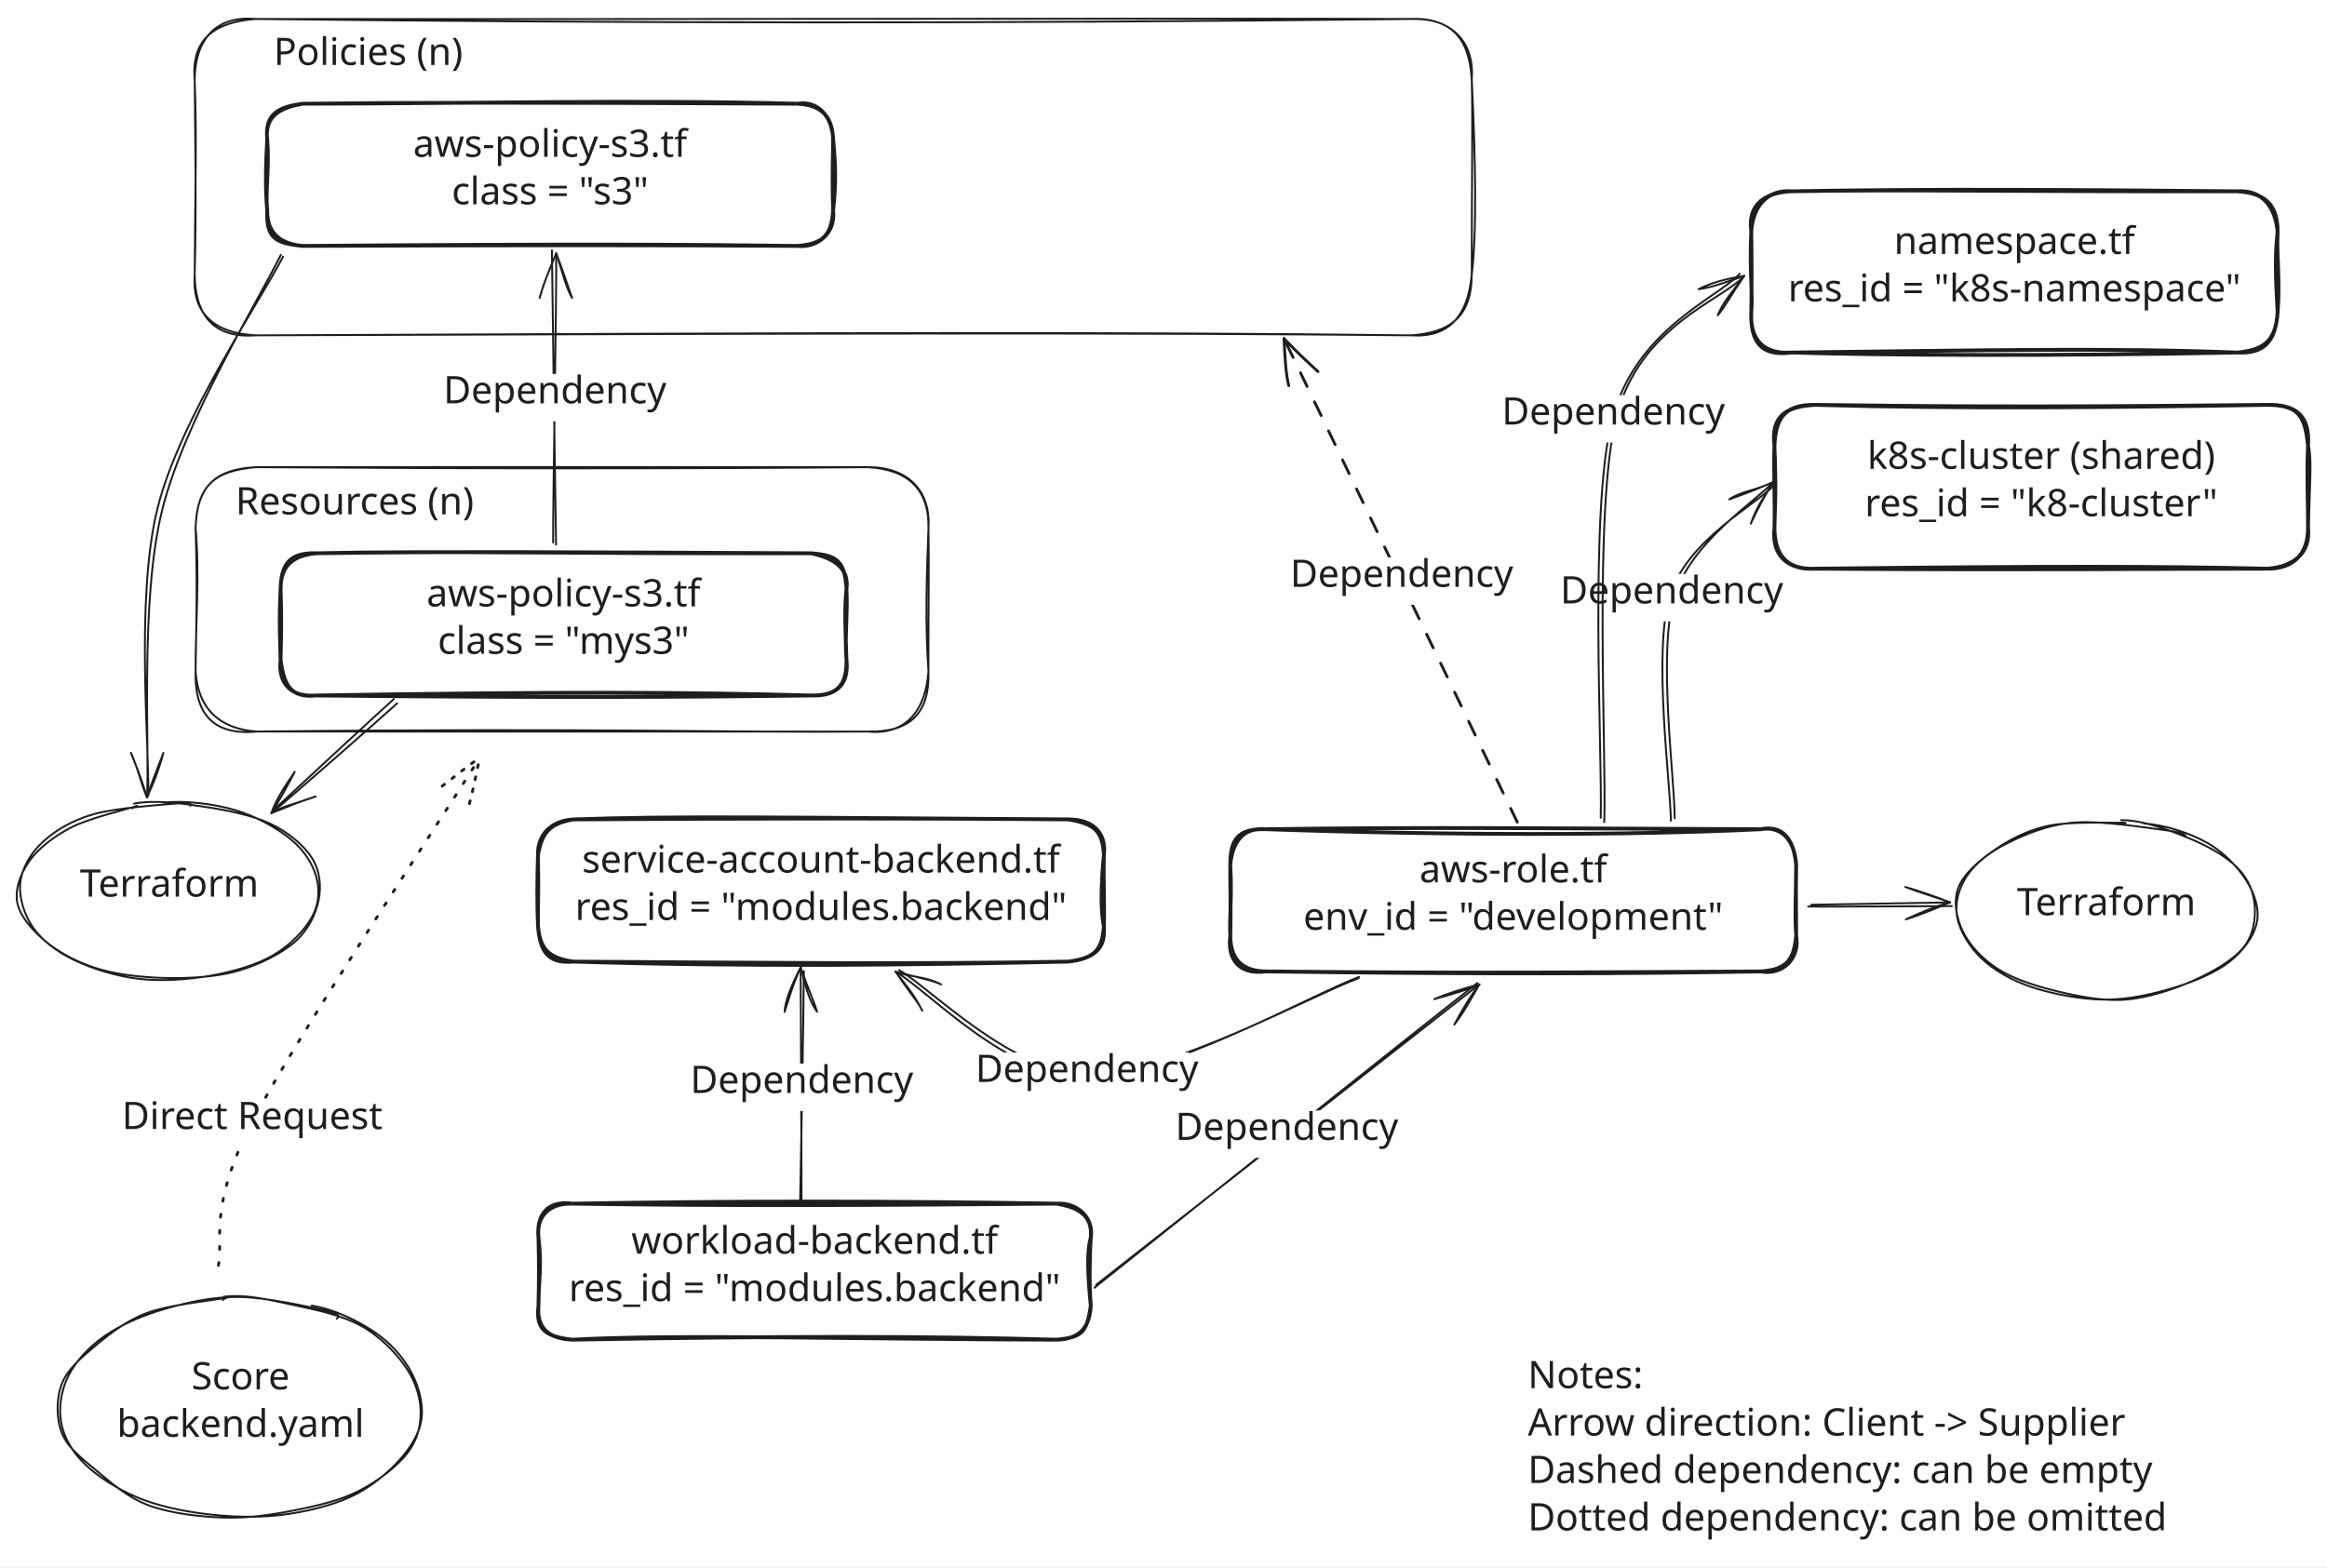
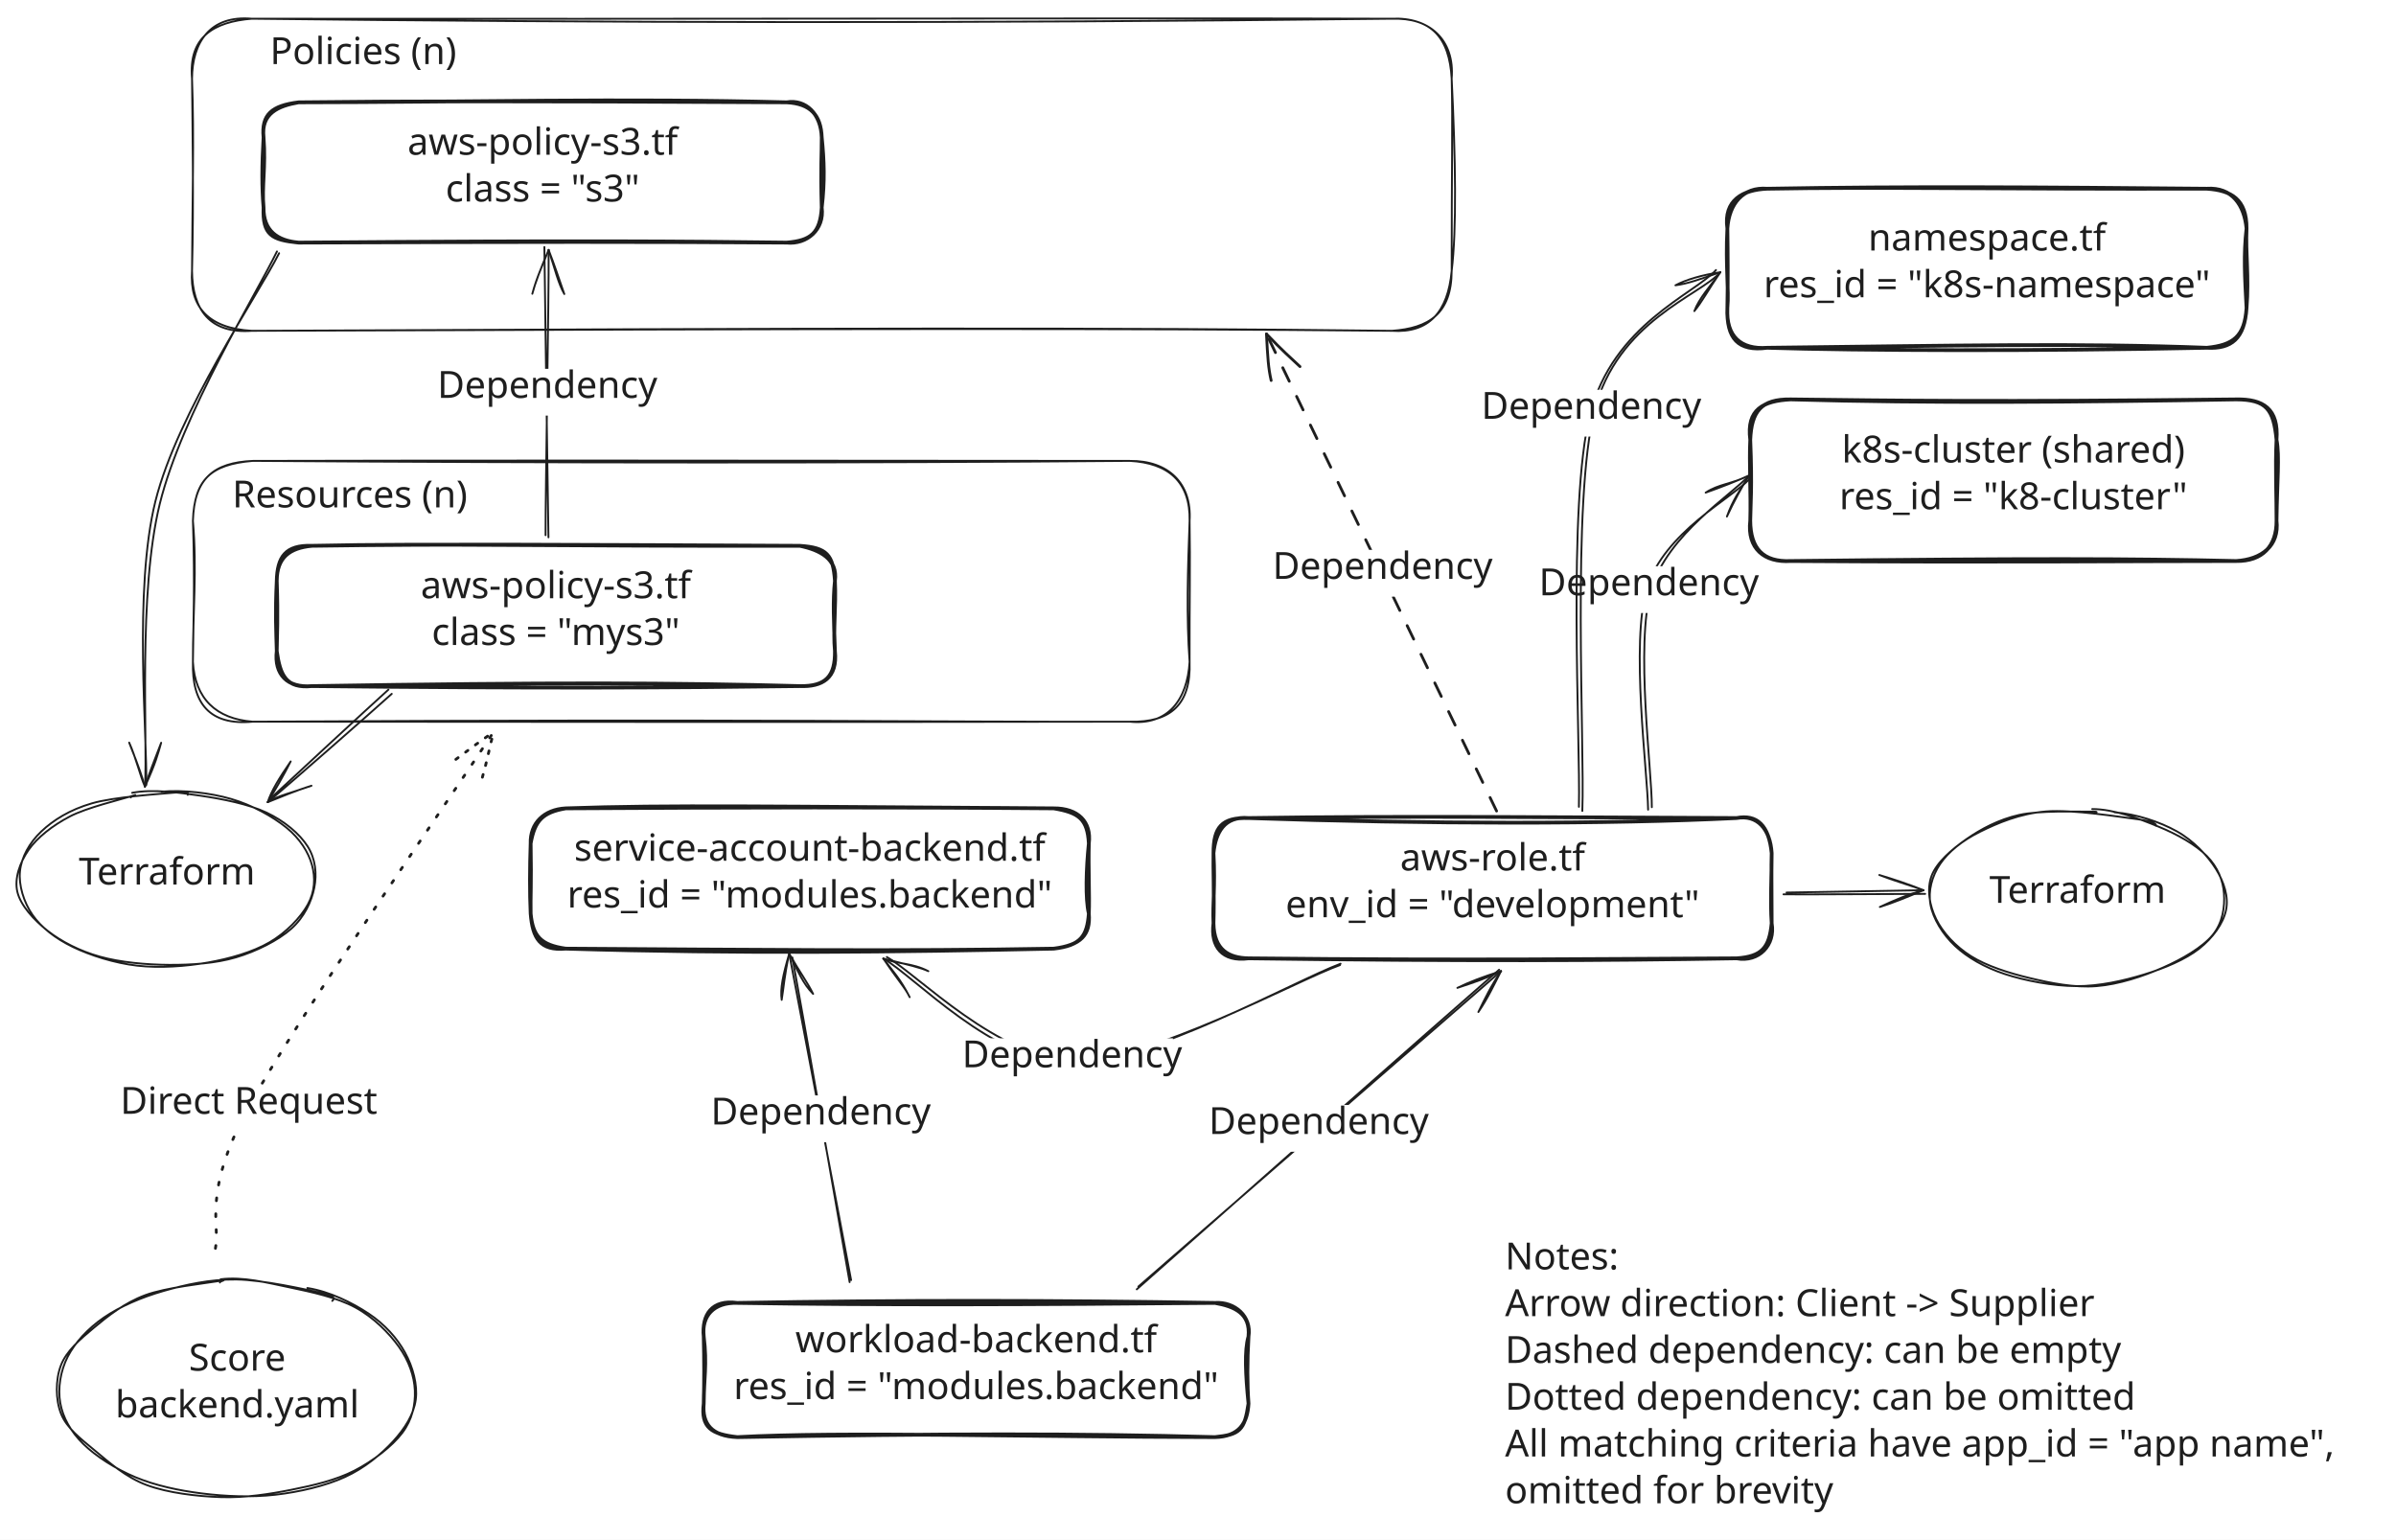
- <svg xmlns="http://www.w3.org/2000/svg" version="1.1" viewBox="0 0 1226.487 826.311" width="3679.462" height="2478.934">
+ <svg xmlns="http://www.w3.org/2000/svg" version="1.1" viewBox="0 0 1280.321 822.848" width="3840.962" height="2468.545">
  <defs>
    <style class="style-fonts">
      @font-face {
        font-family: "Virgil";
        src: url("https://excalidraw.com/Virgil.woff2");
      }
      @font-face {
        font-family: "Cascadia";
        src: url("https://excalidraw.com/Cascadia.woff2");
      }
      @font-face {
        font-family: "Assistant";
        src: url("https://excalidraw.com/Assistant-Regular.woff2");
      }
    </style>
  </defs>
-   <rect x="0" y="0" width="1226.487" height="826.311" fill="#ffffff" />
-   <g stroke-linecap="round" transform="translate(283.8172 634.565) rotate(0 145.5513 35.85863)">
+   <rect x="0" y="0" width="1280.321" height="822.848" fill="#ffffff" />
+   <g stroke-linecap="round" transform="translate(376.0445 696.2945) rotate(0 145.5513 35.85863)">
    <path d="M17.93 0 C96.73 1.2, 175.14 0.85, 273.17 0 M17.93 0 C103.27 -1.51, 189.48 -1.42, 273.17 0 M273.17 0 C283.85 -0.72, 292.83 7.26, 291.1 17.93 M273.17 0 C283.5 1.81, 292.31 5.54, 291.1 17.93 M291.1 17.93 C288.91 25.52, 289.57 38.22, 291.1 53.79 M291.1 17.93 C290.3 31.43, 290.35 43.62, 291.1 53.79 M291.1 53.79 C290.51 64.33, 286.18 71.4, 273.17 71.72 M291.1 53.79 C289.04 67.97, 286.45 70.4, 273.17 71.72 M273.17 71.72 C173.45 71.54, 72.33 68.68, 17.93 71.72 M273.17 71.72 C200.66 69.71, 128.92 69.77, 17.93 71.72 M17.93 71.72 C4.16 70.16, -1.62 66.68, 0 53.79 M17.93 71.72 C4.25 71.21, -0.97 64.62, 0 53.79 M0 53.79 C0 40.82, 1.84 33.01, 0 17.93 M0 53.79 C0.33 42.3, 0.31 30.09, 0 17.93 M0 17.93 C-1.3 7.04, 5.34 -0.45, 17.93 0 M0 17.93 C-1.09 6.3, 4.28 -1.87, 17.93 0" stroke="#1e1e1e" stroke-width="2" fill="none" />
  </g>
-   <g transform="translate(298.3186 645.4237) rotate(0 131.0499 25)">
+   <g transform="translate(390.5459 707.1531) rotate(0 131.0499 25)">
    <text x="131.05" y="0" font-family="Virgil, Segoe UI Emoji" font-size="20px" fill="#1e1e1e" text-anchor="middle" style="white-space: pre;" direction="ltr" dominant-baseline="text-before-edge">workload-backend.tf</text>
    <text x="131.05" y="25" font-family="Virgil, Segoe UI Emoji" font-size="20px" fill="#1e1e1e" text-anchor="middle" style="white-space: pre;" direction="ltr" dominant-baseline="text-before-edge">res_id = "modules.backend"</text>
  </g>
  <g stroke-linecap="round" transform="translate(283.5583 431.9903) rotate(0 149.1329 37.4864)">
    <path d="M18.74 0 C73.51 -1.93, 128.87 -0.92, 279.52 0 M18.74 0 C107.84 -0.54, 196.75 -0.7, 279.52 0 M279.52 0 C292.51 -0.07, 299.71 7.18, 298.27 18.74 M279.52 0 C292.99 2.29, 297.56 5.69, 298.27 18.74 M298.27 18.74 C296.9 32.22, 296.37 48.31, 298.27 56.23 M298.27 18.74 C297.89 31.86, 298.68 46.66, 298.27 56.23 M298.27 56.23 C299.21 67.68, 294.02 73.14, 279.52 74.97 M298.27 56.23 C297.36 68.21, 294.04 73.32, 279.52 74.97 M279.52 74.97 C195.33 76.78, 112.98 77.79, 18.74 74.97 M279.52 74.97 C198.56 76.46, 116.41 75.55, 18.74 74.97 M18.74 74.97 C4.98 76.16, 1.06 69.48, 0 56.23 M18.74 74.97 C5.5 73.09, 1.17 68.43, 0 56.23 M0 56.23 C-0.19 47.23, 0.4 40.85, 0 18.74 M0 56.23 C-0.51 45.01, -0.46 32.07, 0 18.74 M0 18.74 C-0.33 7.96, 7.14 0.61, 18.74 0 M0 18.74 C2.16 6.54, 6.39 2.13, 18.74 0" stroke="#1e1e1e" stroke-width="2" fill="none" />
  </g>
  <g transform="translate(301.6413 444.4767) rotate(0 131.0499 25)">
    <text x="131.05" y="0" font-family="Virgil, Segoe UI Emoji" font-size="20px" fill="#1e1e1e" text-anchor="middle" style="white-space: pre;" direction="ltr" dominant-baseline="text-before-edge">service-account-backend.tf</text>
    <text x="131.05" y="25" font-family="Virgil, Segoe UI Emoji" font-size="20px" fill="#1e1e1e" text-anchor="middle" style="white-space: pre;" direction="ltr" dominant-baseline="text-before-edge">res_id = "modules.backend"</text>
  </g>
  <g mask="url(#mask-am-eb7R6h6xgvcH6xCAgg)" stroke-linecap="round">
-     <g transform="translate(422.9825 511.1352) rotate(0 -0.4022537 62.06392)">
-       <path d="M-0.98 -1.19 C-0.99 19.4, -0.47 102.51, -0.51 123.27 M0.7 0.8 C0.61 21.54, -0.82 103.77, -1.3 124.36" stroke="#1e1e1e" stroke-width="1" fill="none" />
-     </g>
-     <g transform="translate(422.9825 511.1352) rotate(0 -0.4022537 62.06392)">
-       <path d="M7.66 22.27 C3.49 16.6, 1.8 9.37, -0.98 -1.19 M7.66 22.27 C5.79 15.84, 2.97 10.41, -0.98 -1.19" stroke="#1e1e1e" stroke-width="1" fill="none" />
-     </g>
-     <g transform="translate(422.9825 511.1352) rotate(0 -0.4022537 62.06392)">
-       <path d="M-9.44 22.34 C-9.18 16.8, -6.43 9.55, -0.98 -1.19 M-9.44 22.34 C-7.24 15.73, -5.99 10.28, -0.98 -1.19" stroke="#1e1e1e" stroke-width="1" fill="none" />
+     <g transform="translate(422.7031 510.8601) rotate(0 15.8991 87.0487)">
+       <path d="M-0.98 -1.19 C4.45 27.73, 26.7 144.15, 32.09 173.24 M0.7 0.8 C6.04 29.87, 26.35 145.41, 31.3 174.33" stroke="#1e1e1e" stroke-width="1" fill="none" />
+     </g>
+     <g transform="translate(422.7031 510.8601) rotate(0 15.8991 87.0487)">
+       <path d="M11.8 20.29 C6.55 15.11, 3.79 8.39, -0.98 -1.19 M11.8 20.29 C8.93 14.38, 5.13 9.42, -0.98 -1.19" stroke="#1e1e1e" stroke-width="1" fill="none" />
+     </g>
+     <g transform="translate(422.7031 510.8601) rotate(0 15.8991 87.0487)">
+       <path d="M-5 23.48 C-5.89 17.61, -4.29 10.06, -0.98 -1.19 M-5 23.48 C-3.86 16.65, -3.66 10.93, -0.98 -1.19" stroke="#1e1e1e" stroke-width="1" fill="none" />
    </g>
  </g>
  <mask id="mask-am-eb7R6h6xgvcH6xCAgg">
-     <rect x="0" y="0" fill="#fff" width="523.787" height="735.263" />
-     <rect x="368.7" y="560.699" fill="#000" width="107.76" height="25" opacity="1" />
-   </mask>
-   <g transform="translate(368.7003 560.6991) rotate(0 53.98069 12.01945)">
+     <rect x="0" y="0" fill="#fff" width="554.501" height="784.957" />
+     <rect x="384.722" y="585.409" fill="#000" width="107.76" height="25" opacity="1" />
+   </mask>
+   <g transform="translate(384.7222 585.4088) rotate(0 53.53525 12.01945)">
    <text x="53.88" y="0" font-family="Virgil, Segoe UI Emoji" font-size="20px" fill="#1e1e1e" text-anchor="middle" style="white-space: pre;" direction="ltr" dominant-baseline="text-before-edge">Dependency</text>
  </g>
  <g stroke-linecap="round" transform="translate(648.4361 437.1673) rotate(0 149.1329 37.4864)">
    <path d="M18.74 0 C113.27 3.27, 211.71 3.36, 279.52 0 M18.74 0 C101.02 -1.23, 183.39 -0.35, 279.52 0 M279.52 0 C290.6 -1.97, 297.49 5.82, 298.27 18.74 M279.52 0 C290.49 -2.12, 296.81 3.97, 298.27 18.74 M298.27 18.74 C298.06 26.07, 298.2 36.36, 298.27 56.23 M298.27 18.74 C298.3 31.27, 297.44 44.32, 298.27 56.23 M298.27 56.23 C297.02 69.27, 293.08 74.06, 279.52 74.97 M298.27 56.23 C300.31 67.84, 291.45 77.16, 279.52 74.97 M279.52 74.97 C208.47 76.19, 133.14 76.49, 18.74 74.97 M279.52 74.97 C209.67 75.24, 139.58 76.21, 18.74 74.97 M18.74 74.97 C8.18 74.77, 0.22 70.53, 0 56.23 M18.74 74.97 C4.73 76.81, -1.63 68.75, 0 56.23 M0 56.23 C-0.53 45.57, 0.99 37.01, 0 18.74 M0 56.23 C0.44 41.19, -0.19 25.99, 0 18.74 M0 18.74 C1.14 7.72, 5.77 -1.15, 18.74 0 M0 18.74 C-0.02 5.03, 4.24 -0.41, 18.74 0" stroke="#1e1e1e" stroke-width="2" fill="none" />
  </g>
  <g transform="translate(686.2491 449.6537) rotate(0 111.3199 25)">
    <text x="111.32" y="0" font-family="Virgil, Segoe UI Emoji" font-size="20px" fill="#1e1e1e" text-anchor="middle" style="white-space: pre;" direction="ltr" dominant-baseline="text-before-edge">aws-role.tf</text>
    <text x="111.32" y="25" font-family="Virgil, Segoe UI Emoji" font-size="20px" fill="#1e1e1e" text-anchor="middle" style="white-space: pre;" direction="ltr" dominant-baseline="text-before-edge">env_id = "development"</text>
  </g>
  <g mask="url(#mask--y3CqEdB6f-j6zPazY8AW)" stroke-linecap="round">
-     <g transform="translate(778.8981 518.388) rotate(0 -100.684 79.54579)">
-       <path d="M0.82 0.58 C-32.81 26.98, -167.6 132.57, -201.19 159 M-0.21 -0.16 C-34.03 26.38, -168.56 133.71, -202.04 160.49" stroke="#1e1e1e" stroke-width="1" fill="none" />
-     </g>
-     <g transform="translate(778.8981 518.388) rotate(0 -100.684 79.54579)">
-       <path d="M-12.39 21.8 C-6.95 14.65, -3.48 8.09, 0.82 0.58 M-12.39 21.8 C-8.44 14.6, -5.01 8.33, 0.82 0.58" stroke="#1e1e1e" stroke-width="1" fill="none" />
-     </g>
-     <g transform="translate(778.8981 518.388) rotate(0 -100.684 79.54579)">
-       <path d="M-22.94 8.35 C-13.78 5.79, -6.65 3.89, 0.82 0.58 M-22.94 8.35 C-15.86 5.35, -9.17 3.23, 0.82 0.58" stroke="#1e1e1e" stroke-width="1" fill="none" />
+     <g transform="translate(801.2754 518.388) rotate(0 -96.58001 84.61951)">
+       <path d="M0.82 0.58 C-31.44 28.67, -160.76 141.02, -192.98 169.15 M-0.21 -0.16 C-32.66 28.08, -161.72 142.16, -193.84 170.64" stroke="#1e1e1e" stroke-width="1" fill="none" />
+     </g>
+     <g transform="translate(801.2754 518.388) rotate(0 -96.58001 84.61951)">
+       <path d="M-11.3 22.45 C-6.24 15.08, -3.15 8.29, 0.82 0.58 M-11.3 22.45 C-7.68 15.04, -4.58 8.58, 0.82 0.58" stroke="#1e1e1e" stroke-width="1" fill="none" />
+     </g>
+     <g transform="translate(801.2754 518.388) rotate(0 -96.58001 84.61951)">
+       <path d="M-22.52 9.54 C-13.5 6.57, -6.52 4.26, 0.82 0.58 M-22.52 9.54 C-15.56 6.17, -9 3.69, 0.82 0.58" stroke="#1e1e1e" stroke-width="1" fill="none" />
    </g>
  </g>
  <mask id="mask--y3CqEdB6f-j6zPazY8AW">
-     <rect x="0" y="0" fill="#fff" width="1080.266" height="777.48" />
-     <rect x="624.334" y="585.434" fill="#000" width="107.76" height="25" opacity="1" />
-   </mask>
-   <g transform="translate(624.3342 585.4338) rotate(0 53.95117 13.12079)">
+     <rect x="0" y="0" fill="#fff" width="1094.435" height="787.627" />
+     <rect x="650.815" y="590.508" fill="#000" width="107.76" height="25" opacity="1" />
+   </mask>
+   <g transform="translate(650.8154 590.5075) rotate(0 53.95117 13.12079)">
    <text x="53.88" y="0" font-family="Virgil, Segoe UI Emoji" font-size="20px" fill="#1e1e1e" text-anchor="middle" style="white-space: pre;" direction="ltr" dominant-baseline="text-before-edge">Dependency</text>
  </g>
  <g stroke-linecap="round" transform="translate(140.8342 54.68073) rotate(0 149.1329 37.4864)">
    <path d="M18.74 0 C108.05 -0.09, 194.28 -2.27, 279.52 0 M18.74 0 C75.38 -0.63, 132.56 -0.75, 279.52 0 M279.52 0 C292.26 0.65, 297.82 6.81, 298.27 18.74 M279.52 0 C289.81 -1.75, 297.88 6.26, 298.27 18.74 M298.27 18.74 C299.53 31.3, 299.92 42.2, 298.27 56.23 M298.27 18.74 C298.33 27.5, 297.62 34.67, 298.27 56.23 M298.27 56.23 C297.46 69.98, 292.36 73.93, 279.52 74.97 M298.27 56.23 C299.77 67.97, 290.3 76.08, 279.52 74.97 M279.52 74.97 C224.92 74.29, 169.98 73.79, 18.74 74.97 M279.52 74.97 C209.1 74.48, 138.72 74.51, 18.74 74.97 M18.74 74.97 C7.47 73.99, -0.15 68.73, 0 56.23 M18.74 74.97 C4.34 73.54, -0.6 70.95, 0 56.23 M0 56.23 C-1.09 45.2, 1.23 34.73, 0 18.74 M0 56.23 C-0.93 45.65, -0.87 33.7, 0 18.74 M0 18.74 C-1.2 6.54, 4.36 1.79, 18.74 0 M0 18.74 C-1.5 5.75, 8.05 1.88, 18.74 0" stroke="#1e1e1e" stroke-width="2" fill="none" />
  </g>
  <g transform="translate(213.0672 67.16713) rotate(0 76.89992 25)">
    <text x="76.9" y="0" font-family="Virgil, Segoe UI Emoji" font-size="20px" fill="#1e1e1e" text-anchor="middle" style="white-space: pre;" direction="ltr" dominant-baseline="text-before-edge">aws-policy-s3.tf</text>
    <text x="76.9" y="25" font-family="Virgil, Segoe UI Emoji" font-size="20px" fill="#1e1e1e" text-anchor="middle" style="white-space: pre;" direction="ltr" dominant-baseline="text-before-edge">class = "s3"</text>
  </g>
  <g stroke-linecap="round" transform="translate(147.8848 291.6851) rotate(0 149.1329 37.4864)">
    <path d="M18.74 0 C84.67 -1.44, 150.47 0.28, 279.52 0 M18.74 0 C89.43 -1.05, 160.08 -0.54, 279.52 0 M279.52 0 C294.02 0.96, 297.3 4.79, 298.27 18.74 M279.52 0 C290.35 2.21, 299.85 7.13, 298.27 18.74 M298.27 18.74 C297.14 29.43, 297.71 40.29, 298.27 56.23 M298.27 18.74 C298.94 32.36, 297.21 45.3, 298.27 56.23 M298.27 56.23 C298.46 69.56, 293.53 75.21, 279.52 74.97 M298.27 56.23 C299.79 70.69, 291.44 75.48, 279.52 74.97 M279.52 74.97 C214.21 73.17, 144.68 72.94, 18.74 74.97 M279.52 74.97 C210.95 75.86, 140.96 76.21, 18.74 74.97 M18.74 74.97 C5.09 76.32, 1.81 69.41, 0 56.23 M18.74 74.97 C5.73 76.07, -1.45 68.78, 0 56.23 M0 56.23 C-0.28 45.35, -0.84 36.62, 0 18.74 M0 56.23 C0.11 47.95, 0.68 38.61, 0 18.74 M0 18.74 C0.07 6.24, 6.8 1.15, 18.74 0 M0 18.74 C0.31 5.97, 4.59 -0.47, 18.74 0" stroke="#1e1e1e" stroke-width="2" fill="none" />
  </g>
  <g transform="translate(220.1178 304.1715) rotate(0 76.89992 25)">
    <text x="76.9" y="0" font-family="Virgil, Segoe UI Emoji" font-size="20px" fill="#1e1e1e" text-anchor="middle" style="white-space: pre;" direction="ltr" dominant-baseline="text-before-edge">aws-policy-s3.tf</text>
    <text x="76.9" y="25" font-family="Virgil, Segoe UI Emoji" font-size="20px" fill="#1e1e1e" text-anchor="middle" style="white-space: pre;" direction="ltr" dominant-baseline="text-before-edge">class = "mys3"</text>
  </g>
  <g mask="url(#mask-4kTZZ_MxfhzxSq8K87hFI)" stroke-linecap="round">
    <g transform="translate(293.2367 287.3278) rotate(0 -0.7464983 -77.72022)">
      <path d="M-0.16 -0.17 C-0.59 -26.18, -2.05 -129.4, -2.34 -155.34 M-1.71 -1.3 C-1.77 -27.16, 0.12 -128.19, -0.07 -153.75" stroke="#1e1e1e" stroke-width="1" fill="none" />
    </g>
    <g transform="translate(293.2367 287.3278) rotate(0 -0.7464983 -77.72022)">
      <path d="M8.31 -130.19 C5.24 -139.05, 3.05 -145.7, -0.07 -153.75 M8.31 -130.19 C5.11 -135.71, 3.35 -143.43, -0.07 -153.75" stroke="#1e1e1e" stroke-width="1" fill="none" />
    </g>
    <g transform="translate(293.2367 287.3278) rotate(0 -0.7464983 -77.72022)">
      <path d="M-8.79 -130.32 C-6.46 -139.11, -3.26 -145.73, -0.07 -153.75 M-8.79 -130.32 C-7.33 -135.89, -4.44 -143.58, -0.07 -153.75" stroke="#1e1e1e" stroke-width="1" fill="none" />
    </g>
  </g>
  <mask id="mask-4kTZZ_MxfhzxSq8K87hFI">
    <rect x="0" y="0" fill="#fff" width="394.73" height="542.768" />
    <rect x="238.61" y="197.108" fill="#000" width="107.76" height="25" opacity="1" />
  </mask>
  <g transform="translate(238.6102 197.1075) rotate(0 53.42701 12.46727)">
    <text x="53.88" y="0" font-family="Virgil, Segoe UI Emoji" font-size="20px" fill="#1e1e1e" text-anchor="middle" style="white-space: pre;" direction="ltr" dominant-baseline="text-before-edge">Dependency</text>
  </g>
  <g mask="url(#mask-4gpJHsq8whyIwTvcmLyxG)" stroke-linecap="round">
-     <g transform="translate(115.4332 666.6882) rotate(0 68.82415 -133.8945)">
-       <path d="M-0.32 0.43 C2.43 -12.13, -5.87 -29.84, 17.11 -74.48 C40.09 -119.12, 117.41 -235.22, 137.55 -267.39" stroke="#1e1e1e" stroke-width="1.5" fill="none" stroke-dasharray="1.5 7" />
-     </g>
-     <g transform="translate(115.4332 666.6882) rotate(0 68.82415 -133.8945)">
-       <path d="M132.01 -243.01 C134.5 -252.28, 135.73 -260.38, 137.55 -267.39" stroke="#1e1e1e" stroke-width="1.5" fill="none" stroke-dasharray="1.5 5" />
-     </g>
-     <g transform="translate(115.4332 666.6882) rotate(0 68.82415 -133.8945)">
-       <path d="M117.64 -252.27 C125.28 -258.24, 131.57 -263.07, 137.55 -267.39" stroke="#1e1e1e" stroke-width="1.5" fill="none" stroke-dasharray="1.5 5" />
+     <g transform="translate(115.4332 666.6882) rotate(0 74.2352 -137.9949)">
+       <path d="M-0.32 0.43 C2.43 -12.13, -7.67 -28.48, 17.11 -74.48 C41.89 -120.49, 126.43 -242.05, 148.37 -275.59" stroke="#1e1e1e" stroke-width="1.5" fill="none" stroke-dasharray="1.5 7" />
+     </g>
+     <g transform="translate(115.4332 666.6882) rotate(0 74.2352 -137.9949)">
+       <path d="M142.34 -251.33 C145.01 -260.56, 146.41 -268.62, 148.37 -275.59" stroke="#1e1e1e" stroke-width="1.5" fill="none" stroke-dasharray="1.5 5" />
+     </g>
+     <g transform="translate(115.4332 666.6882) rotate(0 74.2352 -137.9949)">
+       <path d="M128.16 -260.88 C135.91 -266.7, 142.31 -271.39, 148.37 -275.59" stroke="#1e1e1e" stroke-width="1.5" fill="none" stroke-dasharray="1.5 5" />
    </g>
  </g>
  <mask id="mask-4gpJHsq8whyIwTvcmLyxG">
-     <rect x="0" y="0" fill="#fff" width="353.081" height="1034.477" />
+     <rect x="0" y="0" fill="#fff" width="363.904" height="1042.678" />
    <rect x="57.579" y="579.711" fill="#000" width="150.74" height="25" opacity="1" />
  </mask>
-   <g transform="translate(57.57906 579.711) rotate(0 126.4676 -46.50074)">
+   <g transform="translate(57.57906 579.711) rotate(0 131.8787 -50.60119)">
    <text x="75.37" y="0" font-family="Virgil, Segoe UI Emoji" font-size="20px" fill="#1e1e1e" text-anchor="middle" style="white-space: pre;" direction="ltr" dominant-baseline="text-before-edge">Direct Request</text>
  </g>
  <g stroke-linecap="round" transform="translate(102.6126 10) rotate(0 336.5501 83.39251)">
    <path d="M32 0 C220.53 2.16, 410.36 2.65, 641.1 0 M32 0 C268.16 0.26, 503.72 -0.46, 641.1 0 M641.1 0 C660.79 -1.03, 674.87 10.97, 673.1 32 M641.1 0 C662.21 -0.52, 671.85 9.87, 673.1 32 M673.1 32 C675.19 74.25, 675.82 112.84, 673.1 134.79 M673.1 32 C673.72 56.39, 673.07 79.78, 673.1 134.79 M673.1 134.79 C673.03 157.63, 660.94 165.41, 641.1 166.79 M673.1 134.79 C671.07 156.88, 660.82 168.16, 641.1 166.79 M641.1 166.79 C490.68 164.98, 341.02 165.4, 32 166.79 M641.1 166.79 C496.32 165.39, 351.43 165.66, 32 166.79 M32 166.79 C9.61 168.47, 0.21 155.63, 0 134.79 M32 166.79 C8.66 165.47, -1.41 153.88, 0 134.79 M0 134.79 C0.1 98.84, 1.24 63.41, 0 32 M0 134.79 C1.01 96.8, 0.19 58.04, 0 32 M0 32 C-1.97 9.87, 11.46 1.64, 32 0 M0 32 C0.15 12.61, 9.63 -1.99, 32 0" stroke="#1e1e1e" stroke-width="1" fill="none" />
  </g>
  <g transform="translate(144.2479 18.71841) rotate(0 52.27995 12.5)">
    <text x="0" y="0" font-family="Virgil, Segoe UI Emoji" font-size="20px" fill="#1e1e1e" text-anchor="start" style="white-space: pre;" direction="ltr" dominant-baseline="text-before-edge">Policies (n)</text>
  </g>
  <g mask="url(#mask-i8ZVn0k6PGVgclSTlqa-8)" stroke-linecap="round">
    <g transform="translate(800.5237 433.9275) rotate(0 -61.72717 -127.5736)">
      <path d="M-0.82 -0.51 C-21.34 -43.14, -103.36 -213.2, -123.78 -255.46" stroke="#1e1e1e" stroke-width="1.5" fill="none" stroke-dasharray="8 9" />
    </g>
    <g transform="translate(800.5237 433.9275) rotate(0 -61.72717 -127.5736)">
      <path d="M-105.86 -238.02 C-111.16 -242.97, -115.24 -246.49, -123.78 -255.46" stroke="#1e1e1e" stroke-width="1.5" fill="none" />
    </g>
    <g transform="translate(800.5237 433.9275) rotate(0 -61.72717 -127.5736)">
      <path d="M-121.27 -230.59 C-122.8 -237.26, -123.1 -242.6, -123.78 -255.46" stroke="#1e1e1e" stroke-width="1.5" fill="none" />
    </g>
  </g>
  <mask id="mask-i8ZVn0k6PGVgclSTlqa-8">
    <rect x="0" y="0" fill="#fff" width="1023.978" height="789.075" />
    <rect x="684.917" y="293.854" fill="#000" width="107.76" height="25" opacity="1" />
  </mask>
  <g transform="translate(684.9165 293.854) rotate(0 53.31071 12.09019)">
    <text x="53.88" y="0" font-family="Virgil, Segoe UI Emoji" font-size="20px" fill="#1e1e1e" text-anchor="middle" style="white-space: pre;" direction="ltr" dominant-baseline="text-before-edge">Dependency</text>
  </g>
  <g mask="url(#mask-8kT-3GSwzjiQ1cpgXKV6h)" stroke-linecap="round">
    <g transform="translate(472.6604 511.8532) rotate(0 121.387 27.75629)">
      <path d="M-0.65 0.41 C15.71 9.64, 58.41 56, 99.14 56.46 C139.86 56.92, 219.81 11.96, 243.69 3.17 M1.2 -0.42 C17.84 9, 60.91 54.12, 101.28 54.84 C141.65 55.55, 219.87 12.27, 243.41 3.88" stroke="#1e1e1e" stroke-width="1" fill="none" />
    </g>
    <g transform="translate(472.6604 511.8532) rotate(0 121.387 27.75629)">
      <path d="M23.42 7.16 C14.87 2.65, 6.6 3.41, -0.65 0.41 M23.42 7.16 C19.09 5.15, 13.07 3.88, -0.65 0.41" stroke="#1e1e1e" stroke-width="1" fill="none" />
    </g>
    <g transform="translate(472.6604 511.8532) rotate(0 121.387 27.75629)">
      <path d="M13.44 21.05 C8.57 11.3, 4.1 6.78, -0.65 0.41 M13.44 21.05 C11.2 16.25, 7.22 12.13, -0.65 0.41" stroke="#1e1e1e" stroke-width="1" fill="none" />
    </g>
  </g>
  <mask id="mask-8kT-3GSwzjiQ1cpgXKV6h">
    <rect x="0" y="0" fill="#fff" width="815.434" height="667.366" />
    <rect x="519.006" y="554.866" fill="#000" width="107.76" height="25" opacity="1" />
  </mask>
  <g transform="translate(519.006 554.8658) rotate(0 75.17309 -14.9921)">
    <text x="53.88" y="0" font-family="Virgil, Segoe UI Emoji" font-size="20px" fill="#1e1e1e" text-anchor="middle" style="white-space: pre;" direction="ltr" dominant-baseline="text-before-edge">Dependency</text>
  </g>
  <g stroke-linecap="round" transform="translate(935.2624 213.4422) rotate(0 140.6124 43.18511)">
    <path d="M21.59 0 C96.39 2.13, 174.5 1.44, 259.63 0 M21.59 0 C75.91 0.66, 130.47 1.42, 259.63 0 M259.63 0 C275.92 0.09, 279.64 5.3, 281.22 21.59 M259.63 0 C274.1 -0.3, 282.46 4.99, 281.22 21.59 M281.22 21.59 C282.9 30.33, 281.46 43.95, 281.22 64.78 M281.22 21.59 C280.49 36.41, 281.29 53.49, 281.22 64.78 M281.22 64.78 C281.34 78.38, 273.7 86.58, 259.63 86.37 M281.22 64.78 C282.75 78.11, 273.43 85.55, 259.63 86.37 M259.63 86.37 C197.28 86.36, 138.35 87.14, 21.59 86.37 M259.63 86.37 C203.95 85.08, 147.58 84.94, 21.59 86.37 M21.59 86.37 C6.86 87.01, 0.09 79.74, 0 64.78 M21.59 86.37 C7.48 87.31, -1.77 79.7, 0 64.78 M0 64.78 C0.44 50.9, -0.63 33.09, 0 21.59 M0 64.78 C0.09 56.2, 1.04 47.59, 0 21.59 M0 21.59 C0.65 6.54, 5.64 -0.23, 21.59 0 M0 21.59 C-2.14 5.21, 7.01 0.76, 21.59 0" stroke="#1e1e1e" stroke-width="2" fill="none" />
  </g>
  <g transform="translate(970.9949 231.6273) rotate(0 104.8799 25)">
    <text x="104.88" y="0" font-family="Virgil, Segoe UI Emoji" font-size="20px" fill="#1e1e1e" text-anchor="middle" style="white-space: pre;" direction="ltr" dominant-baseline="text-before-edge">k8s-cluster (shared)</text>
    <text x="104.88" y="25" font-family="Virgil, Segoe UI Emoji" font-size="20px" fill="#1e1e1e" text-anchor="middle" style="white-space: pre;" direction="ltr" dominant-baseline="text-before-edge">res_id = "k8-cluster"</text>
  </g>
  <g stroke-linecap="round" transform="translate(923.0365 100.8519) rotate(0 138.7082 42.5)">
    <path d="M21.25 0 C96.15 -1.35, 168.4 -0.78, 256.17 0 M21.25 0 C78.8 -1.06, 138.02 0.21, 256.17 0 M256.17 0 C269.18 0.83, 277.53 5.58, 277.42 21.25 M256.17 0 C269.74 -0.9, 276.23 8.76, 277.42 21.25 M277.42 21.25 C275.83 35.27, 276.53 47.06, 277.42 63.75 M277.42 21.25 C276.81 34.49, 278.76 46.82, 277.42 63.75 M277.42 63.75 C276.46 78.93, 270.32 83.64, 256.17 85 M277.42 63.75 C276.38 80.17, 269.33 85.72, 256.17 85 M256.17 85 C164.71 86.88, 70.11 86.53, 21.25 85 M256.17 85 C188.69 82.42, 123.13 83.84, 21.25 85 M21.25 85 C7.27 86.04, -0.81 79.02, 0 63.75 M21.25 85 C5.65 87.09, -0.5 80.06, 0 63.75 M0 63.75 C0.91 53.79, -1.04 41.65, 0 21.25 M0 63.75 C0.29 50.03, 0.2 34.45, 0 21.25 M0 21.25 C0.88 7.9, 8.42 -1, 21.25 0 M0 21.25 C-2.15 5.99, 8.37 0.53, 21.25 0" stroke="#1e1e1e" stroke-width="2" fill="none" />
  </g>
  <g transform="translate(934.9548 118.3519) rotate(0 126.7899 25)">
    <text x="126.79" y="0" font-family="Virgil, Segoe UI Emoji" font-size="20px" fill="#1e1e1e" text-anchor="middle" style="white-space: pre;" direction="ltr" dominant-baseline="text-before-edge">namespace.tf</text>
    <text x="126.79" y="25" font-family="Virgil, Segoe UI Emoji" font-size="20px" fill="#1e1e1e" text-anchor="middle" style="white-space: pre;" direction="ltr" dominant-baseline="text-before-edge">res_id = "k8s-namespace"</text>
  </g>
  <g mask="url(#mask-TxLnD3z_7wIGrvYBHFmhz)" stroke-linecap="round">
    <g transform="translate(844.3927 431.9272) rotate(0 36.82407 -143.6729)">
      <path d="M-0.7 -0.75 C0.22 -36.01, -6.93 -162.77, 5.28 -210.58 C17.49 -258.4, 60.98 -274.75, 72.56 -287.62 M1.14 1.47 C2.47 -34.23, -4.64 -164.43, 7.65 -212.42 C19.94 -260.41, 64.17 -274.02, 74.89 -286.45" stroke="#1e1e1e" stroke-width="1" fill="none" />
    </g>
    <g transform="translate(844.3927 431.9272) rotate(0 36.82407 -143.6729)">
      <path d="M60.99 -265.67 C63.47 -272.5, 69.52 -279.04, 74.89 -286.45 M60.99 -265.67 C64.96 -270.45, 68.12 -276.54, 74.89 -286.45" stroke="#1e1e1e" stroke-width="1" fill="none" />
    </g>
    <g transform="translate(844.3927 431.9272) rotate(0 36.82407 -143.6729)">
      <path d="M50.89 -279.46 C56.31 -282.37, 65.19 -285.04, 74.89 -286.45 M50.89 -279.46 C57.78 -280.38, 63.75 -282.65, 74.89 -286.45" stroke="#1e1e1e" stroke-width="1" fill="none" />
    </g>
  </g>
  <mask id="mask-TxLnD3z_7wIGrvYBHFmhz">
    <rect x="0" y="0" fill="#fff" width="1018.041" height="819.273" />
    <rect x="796.454" y="208.296" fill="#000" width="107.76" height="25" opacity="1" />
  </mask>
  <g transform="translate(796.4536 208.2964) rotate(0 84.40829 80.55585)">
    <text x="53.88" y="0" font-family="Virgil, Segoe UI Emoji" font-size="20px" fill="#1e1e1e" text-anchor="middle" style="white-space: pre;" direction="ltr" dominant-baseline="text-before-edge">Dependency</text>
  </g>
  <g mask="url(#mask-Z-nz3KLYQTtCCfkF8Dsab)" stroke-linecap="round">
    <g transform="translate(881.0652 433.1995) rotate(0 26.45666 -89.10254)">
      <path d="M-0.39 -0.51 C-0.62 -20.27, -9.97 -89.65, -0.93 -119.11 C8.12 -148.57, 44.77 -167.27, 53.87 -177.29 M1.6 -1.83 C1.71 -21.43, -7.4 -88.55, 1.27 -118.11 C9.94 -147.66, 44.77 -169.06, 53.6 -179.15" stroke="#1e1e1e" stroke-width="1" fill="none" />
    </g>
    <g transform="translate(881.0652 433.1995) rotate(0 26.45666 -89.10254)">
      <path d="M41.72 -157.15 C44.94 -166.1, 48.08 -170.22, 53.6 -179.15 M41.72 -157.15 C45.29 -164.83, 49.67 -173.03, 53.6 -179.15" stroke="#1e1e1e" stroke-width="1" fill="none" />
    </g>
    <g transform="translate(881.0652 433.1995) rotate(0 26.45666 -89.10254)">
      <path d="M30.36 -169.93 C37.32 -174.57, 44.25 -174.43, 53.6 -179.15 M30.36 -169.93 C38.28 -172.7, 46.95 -176.09, 53.6 -179.15" stroke="#1e1e1e" stroke-width="1" fill="none" />
    </g>
  </g>
  <mask id="mask-Z-nz3KLYQTtCCfkF8Dsab">
    <rect x="0" y="0" fill="#fff" width="1033.979" height="711.405" />
    <rect x="827.24" y="302.603" fill="#000" width="107.76" height="25" opacity="1" />
  </mask>
  <g transform="translate(827.24 302.6025) rotate(0 78.32976 40.767)">
    <text x="53.88" y="0" font-family="Virgil, Segoe UI Emoji" font-size="20px" fill="#1e1e1e" text-anchor="middle" style="white-space: pre;" direction="ltr" dominant-baseline="text-before-edge">Dependency</text>
  </g>
  <g stroke-linecap="round">
    <g transform="translate(208.3838 369.2311) rotate(0 -32.38302 29.23473)">
      <path d="M-0.82 -0.69 C-11.76 9.15, -53.75 48.11, -64.52 58.11 M0.95 1.56 C-10.22 11.66, -54.09 50.15, -65.33 59.46" stroke="#1e1e1e" stroke-width="1" fill="none" />
    </g>
    <g transform="translate(208.3838 369.2311) rotate(0 -32.38302 29.23473)">
      <path d="M-53.05 37.68 C-59.2 46.56, -63.47 53.62, -65.33 59.46 M-53.05 37.68 C-56.66 44.89, -61.65 53.49, -65.33 59.46" stroke="#1e1e1e" stroke-width="1" fill="none" />
    </g>
    <g transform="translate(208.3838 369.2311) rotate(0 -32.38302 29.23473)">
      <path d="M-41.93 50.67 C-52.34 54.38, -60.97 56.34, -65.33 59.46 M-41.93 50.67 C-49.73 53.04, -58.83 56.85, -65.33 59.46" stroke="#1e1e1e" stroke-width="1" fill="none" />
    </g>
  </g>
  <mask />
  <g stroke-linecap="round">
    <g transform="translate(148.5717 135.1245) rotate(0 -35.27986 142.6609)">
      <path d="M0.58 0.19 C-10.5 22.29, -53.68 85.31, -65.51 132.68 C-77.34 180.05, -69.76 259.06, -70.42 284.41 M-0.57 -0.76 C-11.35 21.52, -51.42 86.4, -63.17 134.06 C-74.93 181.73, -69.59 259.99, -71.11 285.25" stroke="#1e1e1e" stroke-width="1" fill="none" />
    </g>
    <g transform="translate(148.5717 135.1245) rotate(0 -35.27986 142.6609)">
      <path d="M-79.55 261.72 C-76 269.47, -73.59 279.89, -71.11 285.25 M-79.55 261.72 C-77.38 267.67, -74.82 272.79, -71.11 285.25" stroke="#1e1e1e" stroke-width="1" fill="none" />
    </g>
    <g transform="translate(148.5717 135.1245) rotate(0 -35.27986 142.6609)">
      <path d="M-62.45 261.8 C-65.43 269.6, -69.55 279.99, -71.11 285.25 M-62.45 261.8 C-64.12 267.66, -65.38 272.76, -71.11 285.25" stroke="#1e1e1e" stroke-width="1" fill="none" />
    </g>
  </g>
  <mask />
  <g stroke-linecap="round" transform="translate(10 422.9227) rotate(0 79.30595 46.93877)">
    <path d="M76.22 0.14 C87.93 -0.91, 102.37 0.82, 113.51 4.03 C124.66 7.25, 135.89 13.53, 143.09 19.41 C150.29 25.29, 154.8 32.48, 156.69 39.32 C158.59 46.16, 158.26 53.58, 154.47 60.47 C150.68 67.37, 142.86 75.54, 133.96 80.7 C125.07 85.86, 112.87 89.37, 101.09 91.45 C89.31 93.52, 75.32 94.53, 63.29 93.14 C51.25 91.76, 38.21 87.64, 28.9 83.12 C19.58 78.6, 12.09 72.77, 7.39 66.02 C2.69 59.28, -0.1 50.1, 0.68 42.66 C1.46 35.22, 5.67 27.45, 12.07 21.41 C18.47 15.36, 27.22 9.84, 39.1 6.39 C50.97 2.93, 74.79 1.43, 83.32 0.67 C91.86 -0.08, 90.37 1.07, 90.32 1.86 M60.61 0.76 C71.71 -1.33, 85.13 0.55, 97.1 2.31 C109.07 4.07, 122.88 6.82, 132.43 11.33 C141.97 15.84, 150.12 22.67, 154.37 29.36 C158.63 36.05, 159.41 44.11, 157.96 51.46 C156.5 58.81, 152.62 67.22, 145.63 73.43 C138.65 79.64, 126.92 85.5, 116.05 88.71 C105.17 91.92, 92.49 92.77, 80.38 92.7 C68.27 92.64, 54.2 91.35, 43.38 88.32 C32.56 85.29, 22.82 80.28, 15.47 74.52 C8.12 68.75, 0.99 60.92, -0.72 53.73 C-2.43 46.54, 0.57 38.08, 5.22 31.37 C9.87 24.66, 18.09 18.24, 27.21 13.46 C36.32 8.67, 54.47 4.36, 59.92 2.66 C65.37 0.96, 59.67 2.62, 59.89 3.26" stroke="#1e1e1e" stroke-width="1" fill="none" />
  </g>
  <g transform="translate(39.41822 457.1708) rotate(0 49.80995 12.5)">
    <text x="49.81" y="0" font-family="Virgil, Segoe UI Emoji" font-size="20px" fill="#1e1e1e" text-anchor="middle" style="white-space: pre;" direction="ltr" dominant-baseline="text-before-edge">Terraform</text>
  </g>
  <g stroke-linecap="round" transform="translate(1030.958 432.7262) rotate(0 79.30595 46.93877)">
    <path d="M98.89 1.36 C110.47 2.25, 123.13 6.45, 132.16 11.49 C141.2 16.53, 148.7 24.58, 153.1 31.61 C157.49 38.65, 160.04 46.58, 158.54 53.69 C157.05 60.8, 151.46 68.55, 144.15 74.28 C136.84 80.01, 125.64 84.73, 114.7 88.06 C103.77 91.39, 90.96 94.31, 78.55 94.27 C66.14 94.22, 51.05 91.37, 40.24 87.79 C29.44 84.21, 20.34 78.97, 13.73 72.79 C7.13 66.62, 1.93 58.05, 0.61 50.74 C-0.71 43.43, 1.39 35.43, 5.81 28.94 C10.22 22.45, 17.64 16.45, 27.08 11.78 C36.51 7.11, 48.39 2.02, 62.43 0.9 C76.47 -0.21, 101.53 3.81, 111.3 5.09 C121.06 6.38, 121.56 8.17, 121.03 8.61 M87.03 -0.36 C98.68 -0.36, 112.28 4.87, 122.5 9.06 C132.71 13.24, 142.48 18.8, 148.3 24.75 C154.13 30.7, 156.91 37.72, 157.43 44.75 C157.94 51.79, 156.82 60.34, 151.38 66.95 C145.93 73.56, 135.09 79.85, 124.75 84.4 C114.41 88.96, 101.15 93.36, 89.31 94.28 C77.48 95.21, 64.91 92.64, 53.73 89.97 C42.55 87.29, 30.57 83.5, 22.22 78.23 C13.87 72.97, 7.12 65.53, 3.62 58.38 C0.12 51.23, -1.48 42.42, 1.21 35.31 C3.89 28.21, 11.95 21.17, 19.76 15.75 C27.56 10.33, 37.04 5.23, 48.01 2.77 C58.99 0.31, 78.9 1.11, 85.59 1 C92.28 0.9, 88.12 1.57, 88.14 2.12" stroke="#1e1e1e" stroke-width="1" fill="none" />
  </g>
  <g transform="translate(1060.376 466.9743) rotate(0 49.80995 12.5)">
    <text x="49.81" y="0" font-family="Virgil, Segoe UI Emoji" font-size="20px" fill="#1e1e1e" text-anchor="middle" style="white-space: pre;" direction="ltr" dominant-baseline="text-before-edge">Terraform</text>
  </g>
  <g stroke-linecap="round">
    <g transform="translate(954.1384 477.7778) rotate(0 37.239 -0.2010311)">
      <path d="M-1.11 0.16 C11.31 0.31, 62.02 -0.07, 74.6 -0.08 M0.51 -0.8 C12.78 -0.95, 61.54 -1.84, 73.71 -2.04" stroke="#1e1e1e" stroke-width="1" fill="none" />
    </g>
    <g transform="translate(954.1384 477.7778) rotate(0 37.239 -0.2010311)">
      <path d="M50.37 6.92 C57.85 4.6, 65.25 1.49, 73.71 -2.04 M50.37 6.92 C58 3.38, 65.55 0.08, 73.71 -2.04" stroke="#1e1e1e" stroke-width="1" fill="none" />
    </g>
    <g transform="translate(954.1384 477.7778) rotate(0 37.239 -0.2010311)">
      <path d="M50.08 -10.18 C57.51 -7.27, 65 -5.16, 73.71 -2.04 M50.08 -10.18 C57.77 -7.88, 65.42 -5.35, 73.71 -2.04" stroke="#1e1e1e" stroke-width="1" fill="none" />
    </g>
  </g>
  <mask />
-   <g stroke-linecap="round" transform="translate(103.0919 246.3017) rotate(0 193.1281 69.68702)">
-     <path d="M32 0 C143.48 0.77, 255.92 0.87, 354.26 0 M32 0 C104.49 -0.1, 177.75 -0.12, 354.26 0 M354.26 0 C374.94 1.07, 386.67 11.27, 386.26 32 M354.26 0 C374.93 -0.22, 387.57 12.03, 386.26 32 M386.26 32 C385.28 57.65, 384.49 83.63, 386.26 107.37 M386.26 32 C386.66 54.4, 386.16 77.53, 386.26 107.37 M386.26 107.37 C387.1 130.14, 376.17 139.89, 354.26 139.37 M386.26 107.37 C385.01 127.74, 374.61 141.53, 354.26 139.37 M354.26 139.37 C285.62 140.09, 216.6 137.38, 32 139.37 M354.26 139.37 C258.13 139.44, 163.47 139.36, 32 139.37 M32 139.37 C12.45 137.86, 1.1 127.15, 0 107.37 M32 139.37 C8.86 141.59, -0.69 129.46, 0 107.37 M0 107.37 C-0.07 81.57, 2.26 57.88, 0 32 M0 107.37 C0.16 87.62, 1.13 67.3, 0 32 M0 32 C0.79 10.14, 9.27 1.88, 32 0 M0 32 C0.62 9.45, 11.08 0.89, 32 0" stroke="#1e1e1e" stroke-width="1" fill="none" />
+   <g stroke-linecap="round" transform="translate(103.0919 246.3017) rotate(0 266.2877 69.68702)">
+     <path d="M32 0 C194.76 1.11, 358.14 1.18, 500.58 0 M32 0 C137.51 -0.24, 243.51 -0.25, 500.58 0 M500.58 0 C521.26 1.07, 532.99 11.27, 532.58 32 M500.58 0 C521.24 -0.22, 533.88 12.03, 532.58 32 M532.58 32 C531.6 57.65, 530.81 83.63, 532.58 107.37 M532.58 32 C532.98 54.4, 532.48 77.53, 532.58 107.37 M532.58 107.37 C533.42 130.14, 522.49 139.89, 500.58 139.37 M532.58 107.37 C531.33 127.74, 520.93 141.53, 500.58 139.37 M500.58 139.37 C400.49 139.64, 300.15 137.89, 32 139.37 M500.58 139.37 C361.15 139.61, 222.68 139.55, 32 139.37 M32 139.37 C12.45 137.86, 1.1 127.15, 0 107.37 M32 139.37 C8.86 141.59, -0.69 129.46, 0 107.37 M0 107.37 C-0.07 81.57, 2.26 57.88, 0 32 M0 107.37 C0.16 87.62, 1.13 67.3, 0 32 M0 32 C0.79 10.14, 9.27 1.88, 32 0 M0 32 C0.62 9.45, 11.08 0.89, 32 0" stroke="#1e1e1e" stroke-width="1" fill="none" />
  </g>
  <g transform="translate(124.1269 255.6417) rotate(0 66.31994 12.5)">
    <text x="0" y="0" font-family="Virgil, Segoe UI Emoji" font-size="20px" fill="#1e1e1e" text-anchor="start" style="white-space: pre;" direction="ltr" dominant-baseline="text-before-edge">Resources (n)</text>
  </g>
  <g stroke-linecap="round" transform="translate(31.40938 683.94) rotate(0 95.19456 58.12663)">
    <path d="M132.83 4.37 C144.84 6.29, 156.75 12.21, 165.45 17.97 C174.15 23.72, 180.81 31.22, 185.03 38.9 C189.24 46.57, 191.81 56.12, 190.76 64.02 C189.7 71.91, 185.02 79.36, 178.71 86.26 C172.39 93.16, 163.36 100.65, 152.87 105.42 C142.39 110.18, 128.49 113.4, 115.77 114.86 C103.05 116.32, 89.03 115.73, 76.57 114.17 C64.1 112.61, 51.58 109.92, 40.98 105.5 C30.39 101.08, 19.71 94.26, 13.02 87.65 C6.32 81.03, 2.18 73.56, 0.8 65.82 C-0.58 58.07, 0.87 48.77, 4.75 41.16 C8.63 33.56, 15.56 26.03, 24.09 20.17 C32.63 14.3, 44.17 9.36, 55.96 5.97 C67.75 2.59, 80.79 -0.34, 94.86 -0.17 C108.92 0.01, 131.81 5.12, 140.36 7.03 C148.9 8.94, 146.96 10.37, 146.14 11.28 M86.48 -0.28 C98.35 -1.81, 111.21 1.53, 123.2 4.03 C135.19 6.54, 148.68 9.46, 158.44 14.76 C168.19 20.05, 176.43 28.41, 181.74 35.8 C187.04 43.2, 189.95 51.47, 190.26 59.14 C190.56 66.8, 188.94 74.65, 183.56 81.8 C178.18 88.94, 167.83 96.92, 157.97 101.98 C148.11 107.04, 136.27 109.82, 124.4 112.18 C112.53 114.54, 99.65 116.56, 86.76 116.15 C73.87 115.74, 58.3 113.87, 47.04 109.71 C35.79 105.54, 26.86 97.53, 19.22 91.18 C11.58 84.84, 4.23 79.2, 1.22 71.63 C-1.8 64.05, -1.81 53.41, 1.13 45.73 C4.07 38.05, 11.35 31.8, 18.84 25.56 C26.33 19.31, 35.04 12.38, 46.07 8.25 C57.1 4.11, 78.34 1.89, 85.01 0.75 C91.68 -0.38, 85.7 0.71, 86.09 1.44" stroke="#1e1e1e" stroke-width="1" fill="none" />
  </g>
  <g transform="translate(66.26127 716.9649) rotate(0 60.52995 25)">
    <text x="60.53" y="0" font-family="Virgil, Segoe UI Emoji" font-size="20px" fill="#1e1e1e" text-anchor="middle" style="white-space: pre;" direction="ltr" dominant-baseline="text-before-edge">Score</text>
    <text x="60.53" y="25" font-family="Virgil, Segoe UI Emoji" font-size="20px" fill="#1e1e1e" text-anchor="middle" style="white-space: pre;" direction="ltr" dominant-baseline="text-before-edge">backend.yaml</text>
  </g>
-   <g transform="translate(805.2584 716.3112) rotate(0 173.4199 50)">
+   <g transform="translate(804.241 662.8482) rotate(0 233.0398 75)">
    <text x="0" y="0" font-family="Virgil, Segoe UI Emoji" font-size="20px" fill="#1e1e1e" text-anchor="start" style="white-space: pre;" direction="ltr" dominant-baseline="text-before-edge">Notes:</text>
    <text x="0" y="25" font-family="Virgil, Segoe UI Emoji" font-size="20px" fill="#1e1e1e" text-anchor="start" style="white-space: pre;" direction="ltr" dominant-baseline="text-before-edge">Arrow direction: Client -&gt; Supplier</text>
    <text x="0" y="50" font-family="Virgil, Segoe UI Emoji" font-size="20px" fill="#1e1e1e" text-anchor="start" style="white-space: pre;" direction="ltr" dominant-baseline="text-before-edge">Dashed dependency: can be empty</text>
    <text x="0" y="75" font-family="Virgil, Segoe UI Emoji" font-size="20px" fill="#1e1e1e" text-anchor="start" style="white-space: pre;" direction="ltr" dominant-baseline="text-before-edge">Dotted dependency: can be omitted</text>
+     <text x="0" y="100" font-family="Virgil, Segoe UI Emoji" font-size="20px" fill="#1e1e1e" text-anchor="start" style="white-space: pre;" direction="ltr" dominant-baseline="text-before-edge">All matching criteria have app_id = "app name",</text>
+     <text x="0" y="125" font-family="Virgil, Segoe UI Emoji" font-size="20px" fill="#1e1e1e" text-anchor="start" style="white-space: pre;" direction="ltr" dominant-baseline="text-before-edge">omitted for brevity</text>
  </g>
</svg>
